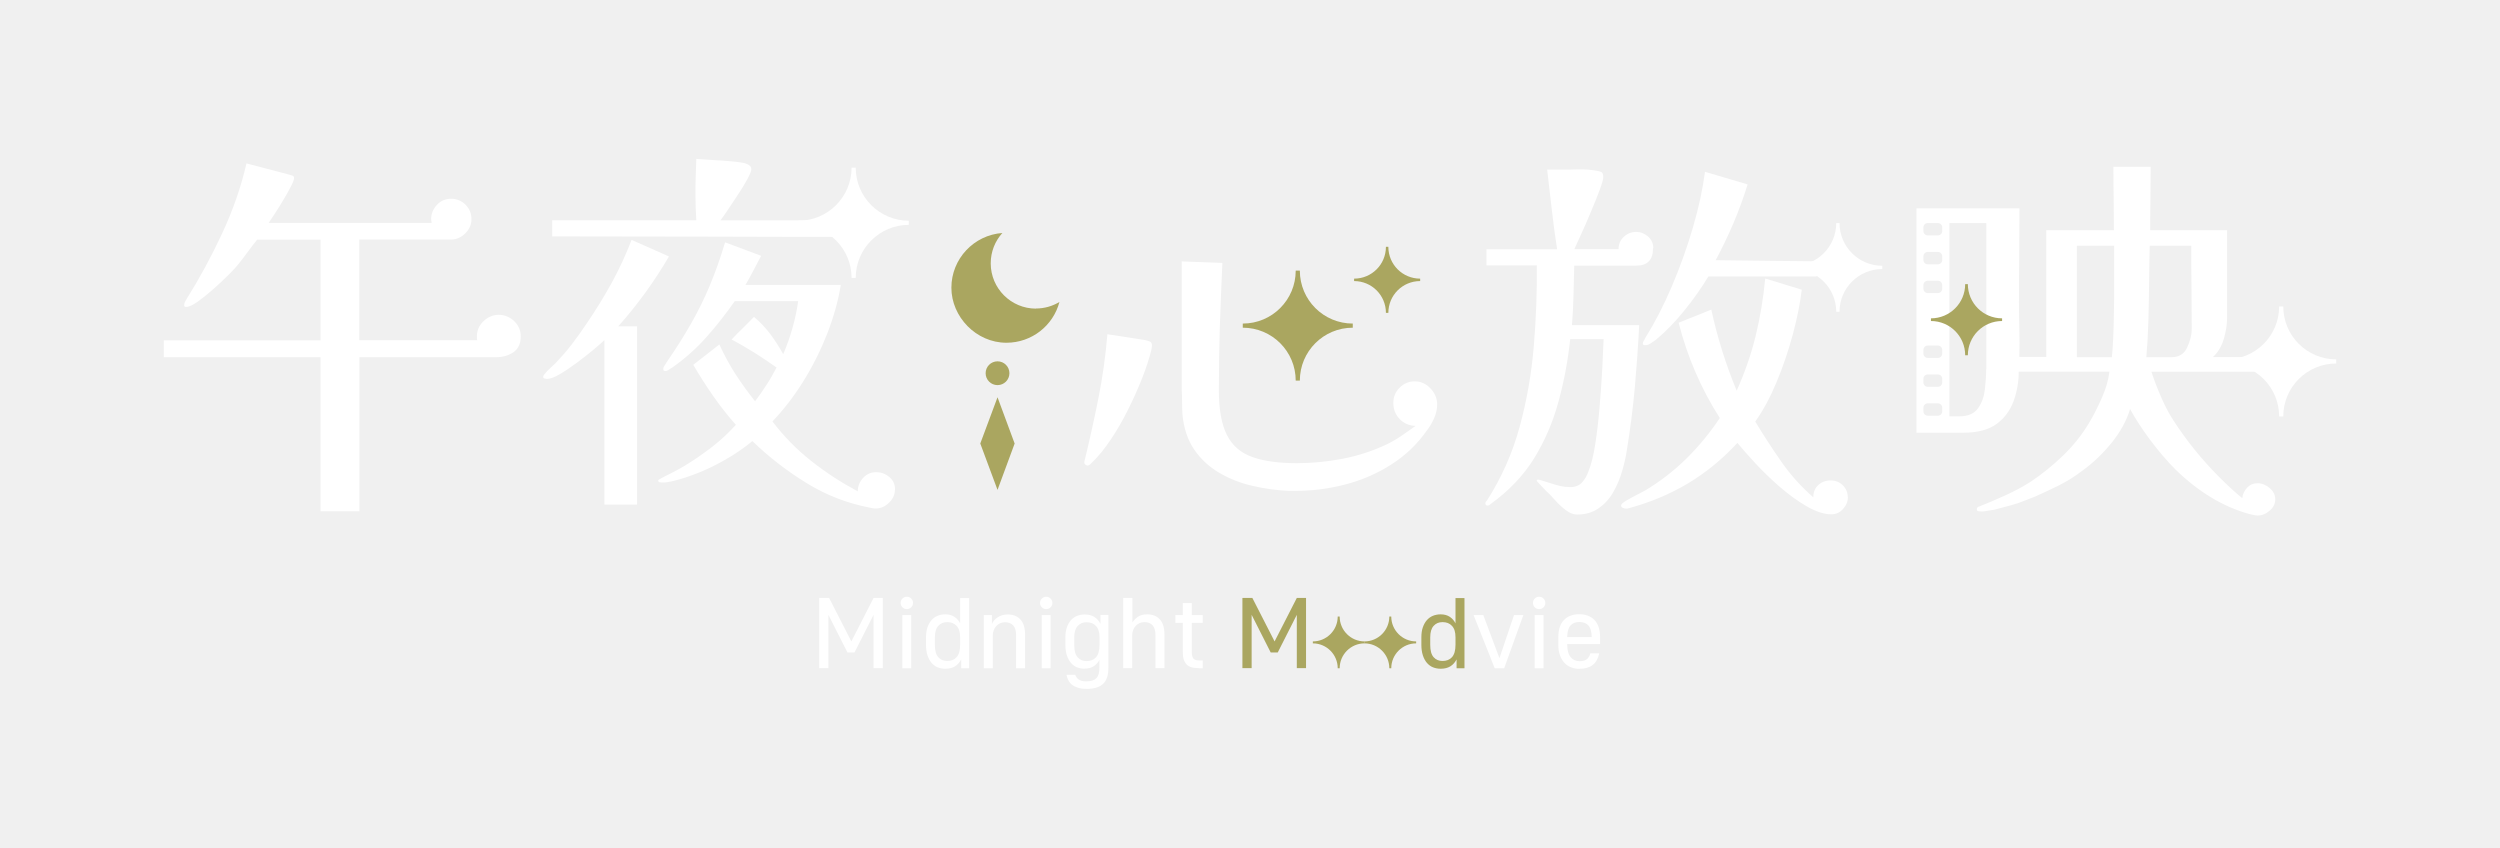
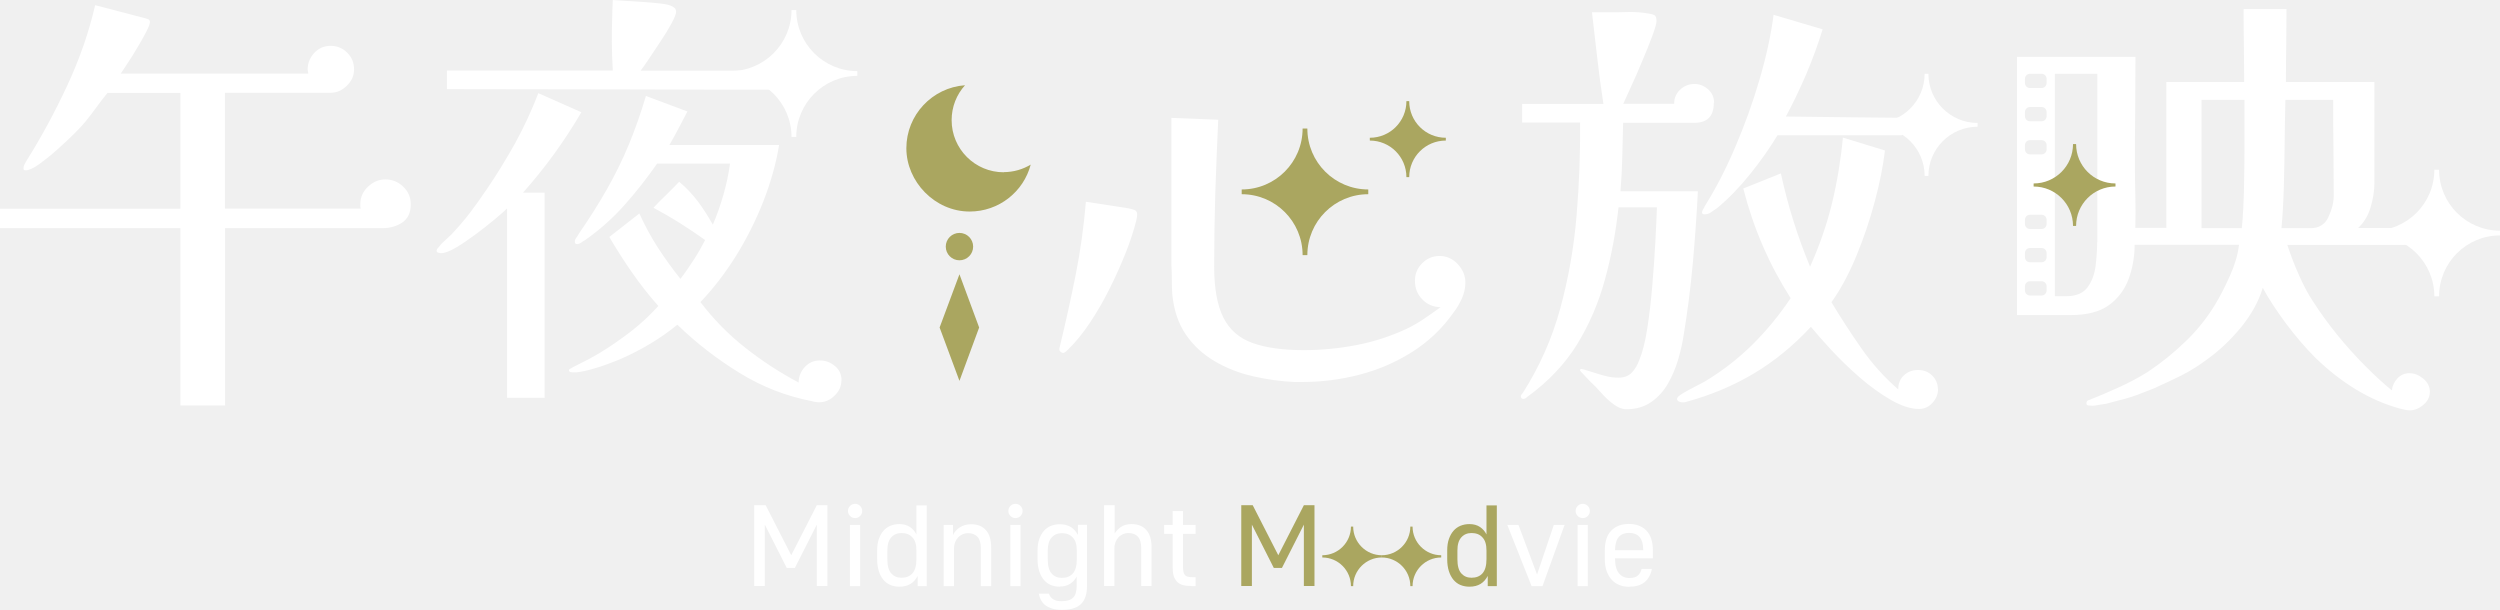
- <svg xmlns="http://www.w3.org/2000/svg" id="_圖層_1" data-name="圖層 1" viewBox="0 0 205.91 69.83">
+ <svg xmlns="http://www.w3.org/2000/svg" id="_圖層_1" version="1.1" viewBox="0 0 178.93 43.65">
  <defs>
    <style>
-       .cls-1 {
+       .st0 {
+         fill: #aaa660;
+       }
+ 
+       .st1 {
        isolation: isolate;
      }

-       .cls-2 {
-         fill: #aaa660;
-       }
- 
-       .cls-3 {
+       .st2 {
        fill: #fff;
      }
    </style>
  </defs>
-   <path class="cls-2" d="M107.06,22.29h-.34c0,2.41-1.95,4.36-4.36,4.36v.34c2.41,0,4.36,1.95,4.36,4.36h.34c0-2.41,1.95-4.36,4.36-4.36v-.34c-2.41,0-4.36-1.95-4.36-4.36h0Z" />
-   <path class="cls-3" d="M151.51,18.37h-.27c0,1.95-1.58,3.52-3.52,3.52v.27c1.95,0,3.52,1.58,3.52,3.52h.27c0-1.95,1.58-3.52,3.52-3.52v-.27c-1.95,0-3.52-1.58-3.52-3.52h0Z" />
-   <path class="cls-3" d="M188.06,25.24h-.34c0,2.41-1.95,4.36-4.36,4.36v.34c2.41,0,4.36,1.95,4.36,4.36h.34c0-2.41,1.95-4.36,4.36-4.36v-.34c-2.41,0-4.36-1.95-4.36-4.36h0Z" />
-   <path class="cls-2" d="M114.35,20.33h-.2c0,1.45-1.17,2.62-2.62,2.62v.2c1.45,0,2.62,1.17,2.62,2.62h.2c0-1.45,1.17-2.62,2.62-2.62v-.2c-1.45,0-2.62-1.17-2.62-2.62Z" />
-   <path class="cls-2" d="M110.34,50.78h-.16c0,1.13-.92,2.05-2.05,2.05v.16c1.13,0,2.05.92,2.05,2.05h.16c0-1.13.92-2.05,2.05-2.05v-.16c-1.13,0-2.05-.92-2.05-2.05Z" />
-   <path class="cls-2" d="M114.59,50.78h-.16c0,1.13-.92,2.05-2.05,2.05v.16c1.13,0,2.05.92,2.05,2.05h.16c0-1.13.92-2.05,2.05-2.05v-.16c-1.13,0-2.05-.92-2.05-2.05Z" />
-   <path class="cls-3" d="M70.48,13.81h-.34c0,2.41-1.96,4.37-4.37,4.37v.34c2.41,0,4.37,1.96,4.37,4.37h.34c0-2.41,1.96-4.37,4.37-4.37v-.34c-2.41,0-4.37-1.96-4.37-4.37Z" />
-   <path class="cls-3" d="M42.89,27.71c0,.59-.2,1.02-.6,1.3-.4.27-.88.41-1.42.41h-11.27v12.69h-3.2v-12.69h-12.91v-1.39h12.91v-8.29h-5.22c-.27.34-.54.68-.79,1.03s-.52.69-.79,1.03c-.15.19-.41.47-.79.85s-.8.77-1.25,1.17c-.45.4-.88.74-1.28,1.03-.4.28-.72.43-.95.43-.11,0-.16-.04-.16-.13,0-.11.02-.19.06-.27.04-.07.08-.15.13-.24,1.05-1.67,2.03-3.47,2.93-5.4.9-1.93,1.57-3.86,2.01-5.78l3.51.92c.08.02.17.05.27.08.09.03.14.1.14.21,0,.13-.09.36-.27.71-.18.35-.39.72-.63,1.12-.24.4-.47.78-.7,1.12s-.39.6-.49.74h13.42s0-.09-.02-.14c-.01-.05-.02-.11-.02-.17,0-.44.16-.83.47-1.17.32-.34.71-.51,1.17-.51s.86.16,1.19.49c.33.33.49.72.49,1.19s-.17.83-.51,1.17-.73.51-1.17.51h-7.56v8.29h9.72s-.03-.09-.03-.16v-.16c0-.49.18-.9.55-1.25.37-.35.79-.52,1.25-.52s.91.17,1.27.52c.36.35.54.77.54,1.25Z" />
-   <path class="cls-3" d="M55.1,21.12c-1.22,2.09-2.62,4.01-4.18,5.76h1.55v14.68h-2.69v-13.55c-.19.19-.5.46-.92.81-.42.35-.88.71-1.38,1.08-.5.37-.96.68-1.39.93-.43.25-.78.38-1.03.38-.04,0-.11-.01-.19-.03-.08-.02-.13-.06-.13-.13,0-.08.04-.17.13-.25.13-.17.27-.33.44-.47.17-.15.33-.3.47-.44.46-.49.91-1,1.33-1.55.42-.55.82-1.11,1.2-1.68.74-1.08,1.42-2.19,2.06-3.34.63-1.15,1.18-2.34,1.65-3.56l3.07,1.36ZM72.18,19.05c-.31.31-.67.46-1.09.46-4.26,0-8.52,0-12.79-.02-4.26-.01-8.53-.02-12.82-.02v-1.33h11.87c-.02-.36-.04-.71-.05-1.04-.01-.34-.02-.67-.02-1.01,0-.51,0-1.01.02-1.5.01-.5.03-1,.05-1.5.21.02.51.04.9.06.39.02.81.05,1.27.08.45.03.86.07,1.22.11.36.04.61.09.76.16.11.04.19.09.27.16.07.06.11.16.11.28,0,.15-.11.42-.32.81-.21.39-.47.82-.78,1.28-.31.46-.59.89-.85,1.28-.26.39-.46.67-.59.84h10.16c0-.49,2.98.6,2.67.9ZM73.71,40.33c0,.4-.16.76-.49,1.08-.33.32-.69.47-1.09.47-.08,0-.17,0-.25-.02-.08-.01-.17-.03-.25-.05-1.86-.36-3.59-1.03-5.21-2.03-1.61-.99-3.1-2.14-4.45-3.45-.72.59-1.51,1.13-2.37,1.61-.87.49-1.73.89-2.6,1.2-.34.13-.71.25-1.11.36-.4.12-.78.2-1.14.24h-.22s-.11,0-.19-.02c-.08-.01-.13-.06-.13-.14,0-.04.04-.08.11-.11.07-.03.12-.06.14-.08.34-.17.67-.34,1-.51.33-.17.65-.35.97-.54.76-.46,1.5-.98,2.22-1.53.72-.56,1.37-1.17,1.96-1.82-.68-.76-1.3-1.56-1.88-2.39-.58-.83-1.12-1.68-1.63-2.55l2.15-1.68c.38.84.82,1.65,1.31,2.42.5.77,1.04,1.52,1.63,2.26.34-.44.65-.9.95-1.36.3-.46.57-.94.82-1.42-.59-.42-1.2-.83-1.82-1.22-.62-.39-1.25-.75-1.88-1.09.3-.32.6-.63.92-.93.32-.31.62-.62.92-.93.51.42.95.9,1.35,1.42.39.53.74,1.08,1.06,1.65.3-.7.55-1.41.76-2.15.21-.74.37-1.48.47-2.22h-5.22c-.72,1.03-1.49,2.02-2.33,2.96-.83.94-1.78,1.78-2.83,2.52-.08.04-.17.1-.27.17-.09.07-.2.11-.3.11s-.16-.05-.16-.16.04-.21.11-.3c.07-.09.13-.18.17-.27.76-1.1,1.43-2.16,2.01-3.18.58-1.02,1.1-2.07,1.55-3.15.45-1.08.87-2.26,1.25-3.54l2.97,1.11c-.21.4-.42.8-.63,1.2-.21.4-.43.8-.66,1.2h7.85c-.21,1.31-.59,2.65-1.12,4.02-.54,1.37-1.19,2.67-1.96,3.91-.77,1.23-1.62,2.34-2.55,3.31.93,1.22,1.99,2.31,3.2,3.26,1.2.95,2.48,1.78,3.83,2.5,0-.42.15-.79.44-1.11.3-.32.65-.47,1.08-.47.4,0,.76.13,1.08.4.32.26.47.61.47,1.03Z" />
-   <path class="cls-3" d="M94.88,28.44c0,.11-.02.24-.06.41-.17.7-.42,1.47-.76,2.33-.34.85-.72,1.71-1.16,2.58-.43.87-.9,1.68-1.41,2.44-.51.76-1.02,1.39-1.55,1.9-.04.04-.1.09-.17.16-.07.06-.14.09-.21.09-.04,0-.09-.03-.16-.08-.06-.05-.09-.1-.09-.14,0-.11.01-.18.03-.22.42-1.73.8-3.45,1.14-5.16.34-1.71.58-3.45.73-5.22l3.04.47c.13.02.26.06.41.11.15.05.22.16.22.33ZM118.37,33.31c0,.38-.08.76-.25,1.14-.17.38-.37.72-.6,1.01-.8,1.14-1.79,2.08-2.96,2.82-1.17.74-2.43,1.28-3.78,1.63-1.35.35-2.71.52-4.08.52h-.54c-.99-.04-1.99-.18-2.99-.41-1-.23-1.92-.59-2.75-1.08-.83-.49-1.52-1.12-2.06-1.91-.54-.79-.86-1.76-.97-2.9-.02-.34-.03-.68-.03-1.03s-.01-.69-.03-1.03v-10.54l3.35.13c-.08,1.75-.15,3.5-.21,5.25-.05,1.75-.08,3.5-.08,5.25,0,1.56.22,2.78.66,3.66.44.88,1.14,1.48,2.09,1.82.95.34,2.17.51,3.67.51,1.24,0,2.49-.12,3.75-.36,1.26-.24,2.45-.63,3.59-1.16.44-.21.86-.45,1.27-.73.4-.27.79-.55,1.17-.82-.53-.02-.97-.21-1.31-.57-.35-.36-.52-.8-.52-1.33,0-.49.17-.9.52-1.25s.76-.52,1.25-.52.94.2,1.3.59c.36.39.54.83.54,1.31Z" />
-   <path class="cls-3" d="M136.15,20.46c0,.95-.46,1.42-1.39,1.42h-5.1c-.02.82-.04,1.64-.06,2.45-.02.81-.06,1.63-.13,2.45h5.54c-.08,1.71-.21,3.42-.36,5.14-.16,1.72-.37,3.42-.65,5.11-.08.57-.22,1.17-.4,1.79-.18.62-.43,1.2-.74,1.74s-.72.98-1.2,1.31c-.49.34-1.08.51-1.77.51-.3,0-.6-.12-.92-.36-.32-.24-.62-.52-.9-.84-.28-.32-.53-.57-.74-.76-.04-.04-.18-.18-.41-.43-.23-.24-.35-.37-.35-.4,0-.06.04-.09.13-.09.04,0,.21.05.49.14.28.09.47.15.55.17.25.08.51.16.78.22.26.06.53.09.81.09.42,0,.74-.13.97-.38s.4-.55.52-.89c.23-.55.42-1.3.57-2.26.15-.96.27-1.99.36-3.09.09-1.1.17-2.15.22-3.15.05-1,.09-1.81.11-2.42h-2.75c-.19,1.77-.51,3.49-.97,5.16-.45,1.67-1.12,3.21-1.99,4.64-.88,1.42-2.07,2.68-3.59,3.78-.08.08-.17.13-.25.13-.13,0-.19-.06-.19-.19,0-.06.04-.14.13-.22,1.2-1.88,2.1-3.9,2.69-6.06.59-2.16.98-4.38,1.17-6.66.19-2.28.27-4.49.25-6.65h-4.15v-1.33h5.82c-.17-1.1-.32-2.19-.44-3.28-.13-1.09-.25-2.18-.38-3.28h1.17c.46,0,.94,0,1.44-.02.5-.01.98.03,1.44.11.17.02.31.06.41.11.11.05.16.2.16.43,0,.17-.1.52-.3,1.06-.2.54-.44,1.14-.73,1.82-.28.68-.55,1.29-.81,1.85-.25.56-.43.95-.54,1.19h3.64c0-.4.14-.74.43-1.01.28-.27.63-.41,1.03-.41.36,0,.68.13.97.38.28.25.43.57.43.95ZM152.2,40.94c0,.36-.13.69-.4.98-.26.3-.59.44-.97.44-.59,0-1.26-.22-2.01-.65-.75-.43-1.49-.97-2.23-1.61-.74-.64-1.41-1.3-2.03-1.96-.61-.66-1.1-1.22-1.46-1.66-1.25,1.35-2.61,2.46-4.08,3.34-1.48.88-3.1,1.56-4.87,2.04-.04.02-.12.03-.22.03-.08,0-.17-.02-.27-.06-.09-.04-.14-.11-.14-.19,0-.11.14-.24.43-.41.28-.17.59-.33.9-.49.32-.16.53-.27.63-.33,1.24-.74,2.38-1.62,3.42-2.64,1.03-1.02,1.95-2.14,2.75-3.34-1.54-2.41-2.67-5.02-3.39-7.85l2.69-1.08c.49,2.26,1.18,4.48,2.09,6.68.67-1.5,1.2-3.01,1.57-4.54.37-1.53.63-3.1.78-4.7l3.01.92c-.13,1.1-.37,2.32-.73,3.66-.36,1.34-.8,2.65-1.33,3.92-.53,1.28-1.12,2.37-1.77,3.28.67,1.12,1.39,2.22,2.15,3.31.76,1.09,1.63,2.06,2.63,2.93,0-.42.14-.76.41-1.01.27-.25.61-.38,1.01-.38s.74.13,1.01.4c.27.26.41.6.41,1ZM149.6,22.77h-8.89c-.55.91-1.2,1.84-1.96,2.78-.76.95-1.55,1.76-2.37,2.44-.13.08-.26.18-.41.28-.15.11-.31.16-.47.16-.13,0-.19-.04-.19-.13s.03-.16.08-.24c.05-.07.09-.14.11-.21.78-1.24,1.51-2.65,2.18-4.22.67-1.57,1.26-3.19,1.74-4.84.49-1.66.82-3.2,1.01-4.64l3.51,1.04c-.34,1.1-.73,2.16-1.17,3.2-.44,1.03-.93,2.05-1.46,3.04,0,0,9.46.12,9.46.09,0-.42-.69,1.23-1.17,1.23Z" />
-   <path class="cls-3" d="M186.52,30.3c.31-.21,3.13-.89,1.05-.89h-5.31c.42-.38.72-.88.9-1.49.18-.61.27-1.18.27-1.71v-7.25h-6.33c0-.86,0-1.74.02-2.61.01-.88.02-1.75.02-2.61h-3.07c0,.87,0,1.74.02,2.61.01.88.02,1.75.02,2.61h-5.57v10.44h-2.22c.02-.76.02-1.53,0-2.31-.02-.78-.03-1.49-.03-2.12,0-1.31,0-2.62.02-3.92.01-1.31.02-2.61.02-3.89h-8.48v18.48h3.86c1.16,0,2.07-.24,2.72-.71.65-.47,1.12-1.1,1.41-1.87.28-.77.43-1.59.43-2.45h7.47c-.08.7-.3,1.44-.65,2.22-.35.78-.7,1.47-1.06,2.06-.59.97-1.3,1.86-2.14,2.66-.83.8-1.72,1.52-2.67,2.15-.63.4-1.31.76-2.03,1.09-.72.33-1.45.64-2.18.93-.13.02-.19.11-.19.25,0,.08.05.13.14.14.09.01.18.02.27.02.11,0,.26-.02.47-.06.21-.04.4-.07.57-.09.3-.08.59-.16.89-.24.3-.07.55-.14.76-.21.27-.08.56-.18.85-.3.3-.12.58-.23.85-.33.67-.3,1.33-.61,1.98-.93.64-.33,1.23-.69,1.76-1.09.95-.67,1.79-1.47,2.53-2.37.74-.91,1.26-1.85,1.55-2.82.42.78.98,1.63,1.66,2.55.69.92,1.39,1.74,2.1,2.45,1.9,1.84,3.91,3.05,6.04,3.64.11.02.22.05.35.08.13.03.24.05.35.05.36,0,.69-.13,1-.4.31-.26.46-.58.46-.93s-.15-.67-.46-.93c-.31-.26-.64-.4-1-.4-.34,0-.62.12-.85.36-.23.24-.37.53-.41.87-.57-.46-1.2-1.04-1.9-1.74s-1.37-1.45-2.03-2.26c-.65-.81-1.22-1.6-1.71-2.36-.34-.51-.67-1.13-1-1.87-.33-.74-.61-1.47-.84-2.18h8.29c.38,0,.72-.11,1.03-.32ZM159.97,33.88c0,.2-.16.36-.36.36h-.83c-.2,0-.36-.16-.36-.36v-.3c0-.2.16-.36.36-.36h.83c.2,0,.36.16.36.36v.3ZM159.97,31.5c0,.2-.16.36-.36.36h-.83c-.2,0-.36-.16-.36-.36v-.3c0-.2.16-.36.36-.36h.83c.2,0,.36.16.36.36v.3ZM159.97,29.12c0,.2-.16.36-.36.36h-.83c-.2,0-.36-.16-.36-.36v-.3c0-.2.16-.36.36-.36h.83c.2,0,.36.16.36.36v.3ZM159.97,23.78c0,.2-.16.36-.36.36h-.83c-.2,0-.36-.16-.36-.36v-.3c0-.2.16-.36.36-.36h.83c.2,0,.36.16.36.36v.3ZM159.97,21.41c0,.2-.16.36-.36.36h-.83c-.2,0-.36-.16-.36-.36v-.3c0-.2.16-.36.36-.36h.83c.2,0,.36.16.36.36v.3ZM159.97,19.03c0,.2-.16.36-.36.36h-.83c-.2,0-.36-.16-.36-.36v-.3c0-.2.16-.36.36-.36h.83c.2,0,.36.16.36.36v.3ZM163.59,30.4c0,.53-.04,1.09-.11,1.69-.07.6-.26,1.12-.57,1.55-.31.43-.82.65-1.53.65h-.82v-15.92h3.04v12.03ZM174.13,21.49v1.99c0,.75,0,1.51-.02,2.28-.01.77-.03,1.48-.06,2.14-.03.65-.07,1.16-.11,1.52h-2.88v-9.18h3.07v1.25ZM180.14,28.63c-.25.53-.68.79-1.27.79h-2.09c.08-.91.14-1.91.17-3.01.03-1.1.05-2.18.06-3.26.01-1.08.03-2.05.05-2.91h3.42c0,1.14,0,2.28.02,3.43.01,1.15.02,2.29.02,3.43,0,.49-.13.99-.38,1.52Z" />
-   <path class="cls-2" d="M162.08,23.4h-.22c0,1.56-1.26,2.82-2.82,2.82v.22c1.56,0,2.82,1.26,2.82,2.82h.22c0-1.56,1.26-2.82,2.82-2.82v-.22c-1.56,0-2.82-1.26-2.82-2.82Z" />
-   <g class="cls-1">
-     <g class="cls-1">
-       <path class="cls-3" d="M67.48,49.25h.81l1.83,3.58,1.83-3.58h.76v5.78h-.76v-4.39l-1.57,3.1h-.58l-1.57-3.1v4.39h-.76v-5.78Z" />
-       <path class="cls-3" d="M74.69,50.17c-.14,0-.26-.05-.36-.15-.1-.1-.15-.22-.15-.36s.05-.26.15-.36c.1-.1.22-.15.36-.15s.26.05.36.15c.1.1.15.22.15.36s-.05.26-.15.36c-.1.1-.22.15-.36.15ZM74.32,50.66h.73v4.38h-.73v-4.38Z" />
-       <path class="cls-3" d="M77.86,55.08c-.23,0-.44-.04-.64-.12s-.36-.21-.5-.37c-.14-.17-.25-.37-.33-.62-.08-.25-.12-.53-.12-.86v-.63c0-.31.04-.58.12-.81s.19-.43.33-.59c.14-.16.31-.28.5-.36.2-.08.41-.12.64-.12.3,0,.55.07.76.21.2.14.35.31.46.53v-2.08h.74v5.78h-.65v-.73c-.13.25-.3.44-.51.57-.21.13-.48.2-.79.2ZM78.01,54.44c.33,0,.59-.1.78-.31.19-.21.29-.55.29-1.01v-.63c0-.42-.09-.73-.29-.94-.19-.21-.45-.31-.78-.31-.3,0-.54.1-.73.31-.19.21-.28.52-.28.94v.63c0,.46.09.8.28,1.01.19.21.43.31.73.31Z" />
-       <path class="cls-3" d="M81.05,50.66h.65v.73c.09-.21.25-.4.48-.55.23-.15.5-.23.82-.23.45,0,.8.14,1.05.42.26.28.38.7.38,1.27v2.74h-.74v-2.7c0-.38-.08-.66-.24-.83-.16-.17-.38-.26-.68-.26-.14,0-.27.03-.39.08-.12.06-.23.13-.32.23-.09.1-.16.21-.21.34s-.08.28-.08.44v2.7h-.74v-4.38Z" />
-       <path class="cls-3" d="M86.17,50.17c-.14,0-.26-.05-.36-.15-.1-.1-.15-.22-.15-.36s.05-.26.15-.36c.1-.1.22-.15.36-.15s.26.05.36.15c.1.1.15.22.15.36s-.05.26-.15.36c-.1.1-.22.15-.36.15ZM85.8,50.66h.73v4.38h-.73v-4.38Z" />
-       <path class="cls-3" d="M89.34,55.08c-.23,0-.44-.04-.64-.12-.2-.08-.36-.21-.5-.37-.14-.17-.25-.37-.33-.62-.08-.24-.12-.53-.12-.85v-.63c0-.31.04-.58.12-.81s.19-.43.33-.59c.14-.16.31-.28.5-.36.2-.08.41-.12.64-.12.31,0,.58.07.79.2.21.13.38.33.51.57v-.73h.65v4.38c0,.58-.14,1.01-.43,1.29s-.74.42-1.37.42c-.26,0-.49-.03-.69-.09-.19-.06-.36-.14-.49-.24s-.24-.23-.31-.37c-.08-.14-.13-.3-.16-.46h.72c.03.07.06.14.11.21.04.07.1.12.17.17.07.05.16.09.26.12.1.03.23.04.38.04.38,0,.65-.09.82-.26.17-.17.25-.45.25-.83v-.68c-.1.21-.26.38-.46.52-.2.13-.45.2-.76.2ZM89.49,54.45c.33,0,.59-.1.78-.31.19-.21.29-.55.29-1.02v-.63c0-.41-.09-.72-.29-.93-.19-.21-.45-.31-.78-.31-.3,0-.54.1-.73.31-.19.21-.28.52-.28.93v.63c0,.47.09.81.28,1.02.19.21.43.31.73.31Z" />
-       <path class="cls-3" d="M92.53,49.25h.74v2.02c.1-.17.25-.32.44-.46.2-.14.45-.21.77-.21.45,0,.8.14,1.05.42.26.28.38.7.38,1.27v2.74h-.74v-2.7c0-.38-.08-.66-.24-.83-.16-.17-.38-.26-.68-.26-.14,0-.27.03-.39.08-.12.06-.23.13-.32.23-.09.1-.16.21-.21.34s-.08.28-.08.44v2.7h-.74v-5.78Z" />
-       <path class="cls-3" d="M98.76,55.03c-.24,0-.45-.02-.62-.07-.17-.05-.31-.13-.41-.24s-.19-.25-.24-.42-.07-.38-.07-.63v-2.37h-.61v-.64h.61v-.99h.74v.99h.9v.64h-.9v2.37c0,.29.05.48.14.58s.26.15.49.15h.27v.64h-.3Z" />
-       <path class="cls-2" d="M102.34,49.25h.81l1.83,3.58,1.83-3.58h.76v5.78h-.76v-4.39l-1.57,3.1h-.58l-1.57-3.1v4.39h-.76v-5.78Z" />
-       <path class="cls-2" d="M118.66,55.08c-.23,0-.44-.04-.64-.12s-.36-.21-.5-.37c-.14-.17-.25-.37-.33-.62-.08-.25-.12-.53-.12-.86v-.63c0-.31.04-.58.12-.81s.19-.43.33-.59c.14-.16.31-.28.5-.36.2-.08.41-.12.64-.12.3,0,.55.07.76.21.2.14.35.31.46.53v-2.08h.74v5.78h-.65v-.73c-.13.25-.3.44-.51.57-.21.13-.48.2-.79.2ZM118.81,54.44c.33,0,.59-.1.78-.31.19-.21.29-.55.29-1.01v-.63c0-.42-.09-.73-.29-.94-.19-.21-.45-.31-.78-.31-.3,0-.54.1-.73.31-.19.21-.28.52-.28.94v.63c0,.46.09.8.28,1.01.19.21.43.31.73.31Z" />
-       <path class="cls-3" d="M121.37,50.66h.8l1.33,3.55,1.2-3.55h.77l-1.58,4.38h-.78l-1.74-4.38Z" />
-       <path class="cls-3" d="M126.77,50.17c-.14,0-.26-.05-.36-.15-.1-.1-.15-.22-.15-.36s.05-.26.15-.36c.1-.1.22-.15.36-.15s.26.05.36.15c.1.1.15.22.15.36s-.05.26-.15.36c-.1.1-.22.15-.36.15ZM126.4,50.66h.73v4.38h-.73v-4.38Z" />
-       <path class="cls-3" d="M130.11,55.09c-.26,0-.51-.04-.72-.13-.22-.09-.4-.21-.55-.38-.15-.17-.27-.37-.36-.62-.09-.24-.13-.53-.13-.85v-.63c0-.62.15-1.09.46-1.41s.73-.48,1.26-.48.95.16,1.26.48c.31.32.46.8.46,1.43v.55h-2.71c0,.5.1.86.29,1.08.18.22.43.33.75.33.28,0,.49-.07.62-.2.13-.13.21-.28.24-.45h.74c-.09.43-.27.75-.54.96-.27.21-.62.31-1.06.31ZM130.08,51.23c-.31,0-.56.1-.73.29-.17.19-.26.51-.27.95h2.02c-.01-.45-.1-.76-.27-.95-.17-.19-.42-.29-.75-.29Z" />
+   <path class="st0" d="M93.57,9.2h-.34c0,2.41-1.95,4.36-4.36,4.36v.34c2.41,0,4.36,1.95,4.36,4.36h.34c0-2.41,1.95-4.36,4.36-4.36v-.34c-2.41,0-4.36-1.95-4.36-4.36h0Z" />
+   <path class="st2" d="M138.02,5.28h-.27c0,1.95-1.58,3.52-3.52,3.52v.27c1.95,0,3.52,1.58,3.52,3.52h.27c0-1.95,1.58-3.52,3.52-3.52v-.27c-1.95,0-3.52-1.58-3.52-3.52h0Z" />
+   <path class="st2" d="M174.57,12.15h-.34c0,2.41-1.95,4.36-4.36,4.36v.34c2.41,0,4.36,1.95,4.36,4.36h.34c0-2.41,1.95-4.36,4.36-4.36v-.34c-2.41,0-4.36-1.95-4.36-4.36h0Z" />
+   <path class="st0" d="M100.86,7.24h-.2c0,1.45-1.17,2.62-2.62,2.62v.2c1.45,0,2.62,1.17,2.62,2.62h.2c0-1.45,1.17-2.62,2.62-2.62v-.2c-1.45,0-2.62-1.17-2.62-2.62Z" />
+   <path class="st0" d="M96.85,37.69h-.16c0,1.13-.92,2.05-2.05,2.05v.16c1.13,0,2.05.92,2.05,2.05h.16c0-1.13.92-2.05,2.05-2.05v-.16c-1.13,0-2.05-.92-2.05-2.05Z" />
+   <path class="st0" d="M101.1,37.69h-.16c0,1.13-.92,2.05-2.05,2.05v.16c1.13,0,2.05.92,2.05,2.05h.16c0-1.13.92-2.05,2.05-2.05v-.16c-1.13,0-2.05-.92-2.05-2.05Z" />
+   <path class="st2" d="M56.99.72h-.34c0,2.41-1.96,4.37-4.37,4.37v.34c2.41,0,4.37,1.96,4.37,4.37h.34c0-2.41,1.96-4.37,4.37-4.37v-.34c-2.41,0-4.37-1.96-4.37-4.37Z" />
+   <path class="st2" d="M29.4,14.62c0,.59-.2,1.02-.6,1.3-.4.27-.88.41-1.42.41h-11.27v12.69h-3.2v-12.69H0v-1.39h12.91V6.65h-5.22c-.27.34-.54.68-.79,1.03s-.52.69-.79,1.03c-.15.19-.41.47-.79.85s-.8.77-1.25,1.17-.88.74-1.28,1.03c-.4.28-.72.43-.95.43-.11,0-.16-.04-.16-.13,0-.11.02-.19.06-.27.04-.07.08-.15.13-.24,1.05-1.67,2.03-3.47,2.93-5.4S6.37,2.29,6.81.37l3.51.92c.08.02.17.05.27.08.09.03.14.1.14.21,0,.13-.09.36-.27.71s-.39.72-.63,1.12c-.24.4-.47.78-.7,1.12s-.39.6-.49.74h13.42s0-.09-.02-.14c0-.05-.02-.11-.02-.17,0-.44.16-.83.47-1.17.32-.34.71-.51,1.17-.51s.86.16,1.19.49c.33.33.49.72.49,1.19s-.17.83-.51,1.17-.73.51-1.17.51h-7.56v8.29h9.72s-.03-.09-.03-.16v-.16c0-.49.18-.9.55-1.25s.79-.52,1.25-.52.91.17,1.27.52.54.77.54,1.25h0Z" />
+   <path class="st2" d="M41.61,8.03c-1.22,2.09-2.62,4.01-4.18,5.76h1.55v14.68h-2.69v-13.55c-.19.19-.5.46-.92.81s-.88.71-1.38,1.08-.96.68-1.39.93-.78.38-1.03.38c-.04,0-.11-.01-.19-.03-.08-.02-.13-.06-.13-.13,0-.08.04-.17.13-.25.13-.17.27-.33.44-.47.17-.15.33-.3.47-.44.46-.49.91-1,1.33-1.55.42-.55.82-1.11,1.2-1.68.74-1.08,1.42-2.19,2.06-3.34.63-1.15,1.18-2.34,1.65-3.56l3.07,1.36h0ZM58.69,5.96c-.31.31-.67.46-1.09.46-4.26,0-8.52,0-12.79-.02-4.26-.01-8.53-.02-12.82-.02v-1.33h11.87c-.02-.36-.04-.71-.05-1.04,0-.34-.02-.67-.02-1.01,0-.51,0-1.01.02-1.5,0-.5.03-1,.05-1.5.21.02.51.04.9.06.39.02.81.05,1.27.08.45.03.86.07,1.22.11s.61.09.76.16c.11.04.19.09.27.16.07.06.11.16.11.28,0,.15-.11.42-.32.81s-.47.82-.78,1.28c-.31.46-.59.89-.85,1.28-.26.39-.46.67-.59.84h10.16c0-.49,2.98.6,2.67.9h0ZM60.22,27.24c0,.4-.16.76-.49,1.08-.33.32-.69.47-1.09.47-.08,0-.17,0-.25-.02-.08,0-.17-.03-.25-.05-1.86-.36-3.59-1.03-5.21-2.03-1.61-.99-3.1-2.14-4.45-3.45-.72.59-1.51,1.13-2.37,1.61-.87.49-1.73.89-2.6,1.2-.34.13-.71.25-1.11.36-.4.12-.78.2-1.14.24h-.22s-.11,0-.19-.02c-.08,0-.13-.06-.13-.14,0-.04.04-.08.11-.11s.12-.06.14-.08c.34-.17.67-.34,1-.51s.65-.35.97-.54c.76-.46,1.5-.98,2.22-1.53.72-.56,1.37-1.17,1.96-1.82-.68-.76-1.3-1.56-1.88-2.39-.58-.83-1.12-1.68-1.63-2.55l2.15-1.68c.38.84.82,1.65,1.31,2.42.5.77,1.04,1.52,1.63,2.26.34-.44.65-.9.95-1.36s.57-.94.82-1.42c-.59-.42-1.2-.83-1.82-1.22s-1.25-.75-1.88-1.09c.3-.32.6-.63.92-.93.32-.31.62-.62.92-.93.51.42.95.9,1.35,1.42.39.53.74,1.08,1.06,1.65.3-.7.55-1.41.76-2.15s.37-1.48.47-2.22h-5.22c-.72,1.03-1.49,2.02-2.33,2.96-.83.94-1.78,1.78-2.83,2.52-.08.04-.17.1-.27.17-.09.07-.2.11-.3.11s-.16-.05-.16-.16.04-.21.11-.3.13-.18.17-.27c.76-1.1,1.43-2.16,2.01-3.18.58-1.02,1.1-2.07,1.55-3.15s.87-2.26,1.25-3.54l2.97,1.11c-.21.4-.42.8-.63,1.2-.21.4-.43.8-.66,1.2h7.85c-.21,1.31-.59,2.65-1.12,4.02-.54,1.37-1.19,2.67-1.96,3.91-.77,1.23-1.62,2.34-2.55,3.31.93,1.22,1.99,2.31,3.2,3.26,1.2.95,2.48,1.78,3.83,2.5,0-.42.15-.79.44-1.11.3-.32.65-.47,1.08-.47.4,0,.76.13,1.08.4.32.26.47.61.47,1.03h-.01Z" />
+   <path class="st2" d="M81.39,15.35c0,.11-.02.24-.06.41-.17.7-.42,1.47-.76,2.33-.34.85-.72,1.71-1.16,2.58-.43.87-.9,1.68-1.41,2.44s-1.02,1.39-1.55,1.9c-.04.04-.1.09-.17.16-.07.06-.14.09-.21.09-.04,0-.09-.03-.16-.08-.06-.05-.09-.1-.09-.14,0-.11.01-.18.03-.22.42-1.73.8-3.45,1.14-5.16s.58-3.45.73-5.22l3.04.47c.13.02.26.06.41.11.15.05.22.16.22.33ZM104.88,20.22c0,.38-.08.76-.25,1.14s-.37.72-.6,1.01c-.8,1.14-1.79,2.08-2.96,2.82-1.17.74-2.43,1.28-3.78,1.63-1.35.35-2.71.52-4.08.52h-.54c-.99-.04-1.99-.18-2.99-.41s-1.92-.59-2.75-1.08-1.52-1.12-2.06-1.91-.86-1.76-.97-2.9c-.02-.34-.03-.68-.03-1.03s-.01-.69-.03-1.03v-10.54l3.35.13c-.08,1.75-.15,3.5-.21,5.25-.05,1.75-.08,3.5-.08,5.25,0,1.56.22,2.78.66,3.66s1.14,1.48,2.09,1.82,2.17.51,3.67.51c1.24,0,2.49-.12,3.75-.36s2.45-.63,3.59-1.16c.44-.21.86-.45,1.27-.73.4-.27.79-.55,1.17-.82-.53-.02-.97-.21-1.31-.57-.35-.36-.52-.8-.52-1.33,0-.49.17-.9.52-1.25s.76-.52,1.25-.52.94.2,1.3.59.54.83.54,1.31Z" />
+   <path class="st2" d="M122.66,7.37c0,.95-.46,1.42-1.39,1.42h-5.1c-.02.82-.04,1.64-.06,2.45-.02.81-.06,1.63-.13,2.45h5.54c-.08,1.71-.21,3.42-.36,5.14-.16,1.72-.37,3.42-.65,5.11-.08.57-.22,1.17-.4,1.79-.18.62-.43,1.2-.74,1.74s-.72.98-1.2,1.31c-.49.34-1.08.51-1.77.51-.3,0-.6-.12-.92-.36-.32-.24-.62-.52-.9-.84s-.53-.57-.74-.76c-.04-.04-.18-.18-.41-.43-.23-.24-.35-.37-.35-.4,0-.06.04-.09.13-.09.04,0,.21.05.49.14s.47.15.55.17c.25.08.51.16.78.22.26.06.53.09.81.09.42,0,.74-.13.97-.38s.4-.55.52-.89c.23-.55.42-1.3.57-2.26.15-.96.27-1.99.36-3.09s.17-2.15.22-3.15.09-1.81.11-2.42h-2.75c-.19,1.77-.51,3.49-.97,5.16-.45,1.67-1.12,3.21-1.99,4.64-.88,1.42-2.07,2.68-3.59,3.78-.08.08-.17.13-.25.13-.13,0-.19-.06-.19-.19,0-.06.04-.14.13-.22,1.2-1.88,2.1-3.9,2.69-6.06.59-2.16.98-4.38,1.17-6.66.19-2.28.27-4.49.25-6.65h-4.15v-1.33h5.82c-.17-1.1-.32-2.19-.44-3.28-.13-1.09-.25-2.18-.38-3.28h1.17c.46,0,.94,0,1.44-.02.5-.01.98.03,1.44.11.17.02.31.06.41.11.11.05.16.2.16.43,0,.17-.1.52-.3,1.06s-.44,1.14-.73,1.82c-.28.68-.55,1.29-.81,1.85-.25.56-.43.95-.54,1.19h3.64c0-.4.14-.74.43-1.01.28-.27.63-.41,1.03-.41.36,0,.68.13.97.38.28.25.43.57.43.95l-.02.03ZM138.71,27.85c0,.36-.13.69-.4.98-.26.3-.59.44-.97.44-.59,0-1.26-.22-2.01-.65s-1.49-.97-2.23-1.61c-.74-.64-1.41-1.3-2.03-1.96-.61-.66-1.1-1.22-1.46-1.66-1.25,1.35-2.61,2.46-4.08,3.34-1.48.88-3.1,1.56-4.87,2.04-.04.02-.12.03-.22.03-.08,0-.17-.02-.27-.06-.09-.04-.14-.11-.14-.19,0-.11.14-.24.43-.41.28-.17.59-.33.9-.49.32-.16.53-.27.63-.33,1.24-.74,2.38-1.62,3.42-2.64,1.03-1.02,1.95-2.14,2.75-3.34-1.54-2.41-2.67-5.02-3.39-7.85l2.69-1.08c.49,2.26,1.18,4.48,2.09,6.68.67-1.5,1.2-3.01,1.57-4.54.37-1.53.63-3.1.78-4.7l3.01.92c-.13,1.1-.37,2.32-.73,3.66s-.8,2.65-1.33,3.92c-.53,1.28-1.12,2.37-1.77,3.28.67,1.12,1.39,2.22,2.15,3.31s1.63,2.06,2.63,2.93c0-.42.14-.76.41-1.01s.61-.38,1.01-.38.74.13,1.01.4c.27.26.41.6.41,1v-.03ZM136.11,9.68h-8.89c-.55.91-1.2,1.84-1.96,2.78-.76.95-1.55,1.76-2.37,2.44-.13.08-.26.18-.41.28-.15.11-.31.16-.47.16-.13,0-.19-.04-.19-.13s.03-.16.08-.24c.05-.07.09-.14.11-.21.78-1.24,1.51-2.65,2.18-4.22s1.26-3.19,1.74-4.84c.49-1.66.82-3.2,1.01-4.64l3.51,1.04c-.34,1.1-.73,2.16-1.17,3.2-.44,1.03-.93,2.05-1.46,3.04,0,0,9.46.12,9.46.09,0-.42-.69,1.23-1.17,1.23v.02Z" />
+   <path class="st2" d="M173.03,17.21c.31-.21,3.13-.89,1.05-.89h-5.31c.42-.38.72-.88.9-1.49s.27-1.18.27-1.71v-7.25h-6.33c0-.86,0-1.74.02-2.61,0-.88.02-1.75.02-2.61h-3.07c0,.87,0,1.74.02,2.61,0,.88.02,1.75.02,2.61h-5.57v10.44h-2.22c.02-.76.02-1.53,0-2.31-.02-.78-.03-1.49-.03-2.12,0-1.31,0-2.62.02-3.92,0-1.31.02-2.61.02-3.89h-8.48v18.48h3.86c1.16,0,2.07-.24,2.72-.71.65-.47,1.12-1.1,1.41-1.87.28-.77.43-1.59.43-2.45h7.47c-.08.7-.3,1.44-.65,2.22-.35.78-.7,1.47-1.06,2.06-.59.97-1.3,1.86-2.14,2.66-.83.8-1.72,1.52-2.67,2.15-.63.4-1.31.76-2.03,1.09s-1.45.64-2.18.93c-.13.02-.19.11-.19.25,0,.08.05.13.14.14s.18.02.27.02c.11,0,.26-.02.47-.06s.4-.07.57-.09c.3-.08.59-.16.89-.24.3-.07.55-.14.76-.21.27-.08.56-.18.85-.3.3-.12.58-.23.85-.33.67-.3,1.33-.61,1.98-.93.64-.33,1.23-.69,1.76-1.09.95-.67,1.79-1.47,2.53-2.37.74-.91,1.26-1.85,1.55-2.82.42.78.98,1.63,1.66,2.55.69.92,1.39,1.74,2.1,2.45,1.9,1.84,3.91,3.05,6.04,3.64.11.02.22.05.35.08.13.03.24.05.35.05.36,0,.69-.13,1-.4.31-.26.46-.58.46-.93s-.15-.67-.46-.93c-.31-.26-.64-.4-1-.4-.34,0-.62.12-.85.36-.23.24-.37.53-.41.87-.57-.46-1.2-1.04-1.9-1.74s-1.37-1.45-2.03-2.26c-.65-.81-1.22-1.6-1.71-2.36-.34-.51-.67-1.13-1-1.87-.33-.74-.61-1.47-.84-2.18h8.29c.38,0,.72-.11,1.03-.32h0ZM146.48,20.79c0,.2-.16.36-.36.36h-.83c-.2,0-.36-.16-.36-.36v-.3c0-.2.16-.36.36-.36h.83c.2,0,.36.16.36.36v.3ZM146.48,18.41c0,.2-.16.36-.36.36h-.83c-.2,0-.36-.16-.36-.36v-.3c0-.2.16-.36.36-.36h.83c.2,0,.36.16.36.36v.3ZM146.48,16.03c0,.2-.16.36-.36.36h-.83c-.2,0-.36-.16-.36-.36v-.3c0-.2.16-.36.36-.36h.83c.2,0,.36.16.36.36v.3ZM146.48,10.69c0,.2-.16.36-.36.36h-.83c-.2,0-.36-.16-.36-.36v-.3c0-.2.16-.36.36-.36h.83c.2,0,.36.16.36.36v.3ZM146.48,8.32c0,.2-.16.36-.36.36h-.83c-.2,0-.36-.16-.36-.36v-.3c0-.2.16-.36.36-.36h.83c.2,0,.36.16.36.36v.3ZM146.48,5.94c0,.2-.16.36-.36.36h-.83c-.2,0-.36-.16-.36-.36v-.3c0-.2.16-.36.36-.36h.83c.2,0,.36.16.36.36v.3ZM150.1,17.31c0,.53-.04,1.09-.11,1.69-.07.6-.26,1.12-.57,1.55-.31.43-.82.65-1.53.65h-.82V5.28h3.04v12.03h0ZM160.64,8.4v1.99c0,.75,0,1.51-.02,2.28,0,.77-.03,1.48-.06,2.14-.03.65-.07,1.16-.11,1.52h-2.88V7.15h3.07v1.25ZM166.65,15.54c-.25.53-.68.79-1.27.79h-2.09c.08-.91.14-1.91.17-3.01s.05-2.18.06-3.26.03-2.05.05-2.91h3.42c0,1.14,0,2.28.02,3.43,0,1.15.02,2.29.02,3.43,0,.49-.13.99-.38,1.52h0Z" />
+   <path class="st0" d="M148.59,10.31h-.22c0,1.56-1.26,2.82-2.82,2.82v.22c1.56,0,2.82,1.26,2.82,2.82h.22c0-1.56,1.26-2.82,2.82-2.82v-.22c-1.56,0-2.82-1.26-2.82-2.82Z" />
+   <g class="st1">
+     <g class="st1">
+       <path class="st2" d="M53.99,36.16h.81l1.83,3.58,1.83-3.58h.76v5.78h-.76v-4.39l-1.57,3.1h-.58l-1.57-3.1v4.39h-.76v-5.78h.01Z" />
+       <path class="st2" d="M61.2,37.08c-.14,0-.26-.05-.36-.15-.1-.1-.15-.22-.15-.36s.05-.26.15-.36c.1-.1.22-.15.36-.15s.26.05.36.15c.1.1.15.22.15.36s-.05.26-.15.36c-.1.1-.22.15-.36.15ZM60.83,37.57h.73v4.38h-.73v-4.38Z" />
+       <path class="st2" d="M64.37,41.99c-.23,0-.44-.04-.64-.12s-.36-.21-.5-.37c-.14-.17-.25-.37-.33-.62s-.12-.53-.12-.86v-.63c0-.31.04-.58.12-.81s.19-.43.33-.59.31-.28.5-.36c.2-.08.41-.12.64-.12.3,0,.55.07.76.21.2.14.35.31.46.53v-2.08h.74v5.78h-.65v-.73c-.13.25-.3.44-.51.57s-.48.2-.79.2h0ZM64.52,41.35c.33,0,.59-.1.78-.31.19-.21.29-.55.29-1.01v-.63c0-.42-.09-.73-.29-.94-.19-.21-.45-.31-.78-.31-.3,0-.54.1-.73.31-.19.21-.28.52-.28.94v.63c0,.46.09.8.28,1.01s.43.31.73.31Z" />
+       <path class="st2" d="M67.56,37.57h.65v.73c.09-.21.25-.4.48-.55.23-.15.5-.23.82-.23.45,0,.8.14,1.05.42.26.28.38.7.38,1.27v2.74h-.74v-2.7c0-.38-.08-.66-.24-.83-.16-.17-.38-.26-.68-.26-.14,0-.27.03-.39.08-.12.06-.23.13-.32.23s-.16.21-.21.34-.08.28-.08.44v2.7h-.74v-4.38h.02Z" />
+       <path class="st2" d="M72.68,37.08c-.14,0-.26-.05-.36-.15-.1-.1-.15-.22-.15-.36s.05-.26.15-.36c.1-.1.22-.15.36-.15s.26.05.36.15c.1.1.15.22.15.36s-.05.26-.15.36c-.1.1-.22.15-.36.15ZM72.31,37.57h.73v4.38h-.73v-4.38Z" />
+       <path class="st2" d="M75.85,41.99c-.23,0-.44-.04-.64-.12-.2-.08-.36-.21-.5-.37-.14-.17-.25-.37-.33-.62-.08-.24-.12-.53-.12-.85v-.63c0-.31.04-.58.12-.81s.19-.43.33-.59.31-.28.5-.36c.2-.08.41-.12.64-.12.31,0,.58.07.79.2s.38.33.51.57v-.73h.65v4.38c0,.58-.14,1.01-.43,1.29s-.74.42-1.37.42c-.26,0-.49-.03-.69-.09-.19-.06-.36-.14-.49-.24s-.24-.23-.31-.37c-.08-.14-.13-.3-.16-.46h.72c.03.07.06.14.11.21.04.07.1.12.17.17s.16.09.26.12.23.04.38.04c.38,0,.65-.09.82-.26s.25-.45.25-.83v-.68c-.1.21-.26.38-.46.52-.2.13-.45.2-.76.2h.01ZM76,41.36c.33,0,.59-.1.78-.31.19-.21.29-.55.29-1.02v-.63c0-.41-.09-.72-.29-.93-.19-.21-.45-.31-.78-.31-.3,0-.54.1-.73.31-.19.21-.28.52-.28.93v.63c0,.47.09.81.28,1.02s.43.31.73.31Z" />
+       <path class="st2" d="M79.04,36.16h.74v2.02c.1-.17.25-.32.44-.46.2-.14.45-.21.77-.21.45,0,.8.14,1.05.42.26.28.38.7.38,1.27v2.74h-.74v-2.7c0-.38-.08-.66-.24-.83-.16-.17-.38-.26-.68-.26-.14,0-.27.03-.39.08-.12.06-.23.13-.32.23s-.16.21-.21.34-.08.28-.08.44v2.7h-.74v-5.78h.02Z" />
+       <path class="st2" d="M85.27,41.94c-.24,0-.45-.02-.62-.07-.17-.05-.31-.13-.41-.24s-.19-.25-.24-.42-.07-.38-.07-.63v-2.37h-.61v-.64h.61v-.99h.74v.99h.9v.64h-.9v2.37c0,.29.05.48.14.58s.26.15.49.15h.27v.64h-.3,0Z" />
+       <path class="st0" d="M88.85,36.16h.81l1.83,3.58,1.83-3.58h.76v5.78h-.76v-4.39l-1.57,3.1h-.58l-1.57-3.1v4.39h-.76v-5.78h.01Z" />
+       <path class="st0" d="M105.17,41.99c-.23,0-.44-.04-.64-.12s-.36-.21-.5-.37c-.14-.17-.25-.37-.33-.62s-.12-.53-.12-.86v-.63c0-.31.04-.58.12-.81s.19-.43.33-.59.31-.28.5-.36c.2-.08.41-.12.64-.12.3,0,.55.07.76.21.2.14.35.31.46.53v-2.08h.74v5.78h-.65v-.73c-.13.25-.3.44-.51.57s-.48.2-.79.2h0ZM105.32,41.35c.33,0,.59-.1.78-.31.19-.21.29-.55.29-1.01v-.63c0-.42-.09-.73-.29-.94-.19-.21-.45-.31-.78-.31-.3,0-.54.1-.73.31-.19.21-.28.52-.28.94v.63c0,.46.09.8.28,1.01s.43.31.73.31Z" />
+       <path class="st2" d="M107.88,37.57h.8l1.33,3.55,1.2-3.55h.77l-1.58,4.38h-.78l-1.74-4.38Z" />
+       <path class="st2" d="M113.28,37.08c-.14,0-.26-.05-.36-.15-.1-.1-.15-.22-.15-.36s.05-.26.15-.36c.1-.1.22-.15.36-.15s.26.05.36.15c.1.1.15.22.15.36s-.05.26-.15.36c-.1.1-.22.15-.36.15ZM112.91,37.57h.73v4.38h-.73v-4.38Z" />
+       <path class="st2" d="M116.62,42c-.26,0-.51-.04-.72-.13-.22-.09-.4-.21-.55-.38-.15-.17-.27-.37-.36-.62-.09-.24-.13-.53-.13-.85v-.63c0-.62.15-1.09.46-1.41s.73-.48,1.26-.48.95.16,1.26.48.46.8.46,1.43v.55h-2.71c0,.5.1.86.29,1.08.18.22.43.33.75.33.28,0,.49-.07.62-.2.13-.13.21-.28.24-.45h.74c-.09.43-.27.75-.54.96-.27.21-.62.31-1.06.31h0ZM116.59,38.14c-.31,0-.56.1-.73.29-.17.19-.26.51-.27.95h2.02c0-.45-.1-.76-.27-.95-.17-.19-.42-.29-.75-.29Z" />
    </g>
  </g>
  <g>
-     <circle class="cls-2" cx="82.16" cy="30.74" r=".98" />
-     <polygon class="cls-2" points="82.16 40.35 80.74 36.53 82.16 32.72 83.57 36.53 82.16 40.35" />
-     <path class="cls-2" d="M85.33,25.42c-2.06,0-3.73-1.67-3.73-3.73,0-.96.36-1.84.96-2.5-2.35.17-4.2,2.13-4.2,4.51s2.03,4.53,4.53,4.53c2.1,0,3.86-1.42,4.37-3.36-.56.34-1.23.54-1.94.54Z" />
+     <circle class="st0" cx="68.67" cy="17.65" r=".98" />
+     <polygon class="st0" points="68.67 27.26 67.25 23.44 68.67 19.63 70.08 23.44 68.67 27.26" />
+     <path class="st0" d="M71.84,12.33c-2.06,0-3.73-1.67-3.73-3.73,0-.96.36-1.84.96-2.5-2.35.17-4.2,2.13-4.2,4.51s2.03,4.53,4.53,4.53c2.1,0,3.86-1.42,4.37-3.36-.56.34-1.23.54-1.94.54h.01Z" />
  </g>
</svg>
